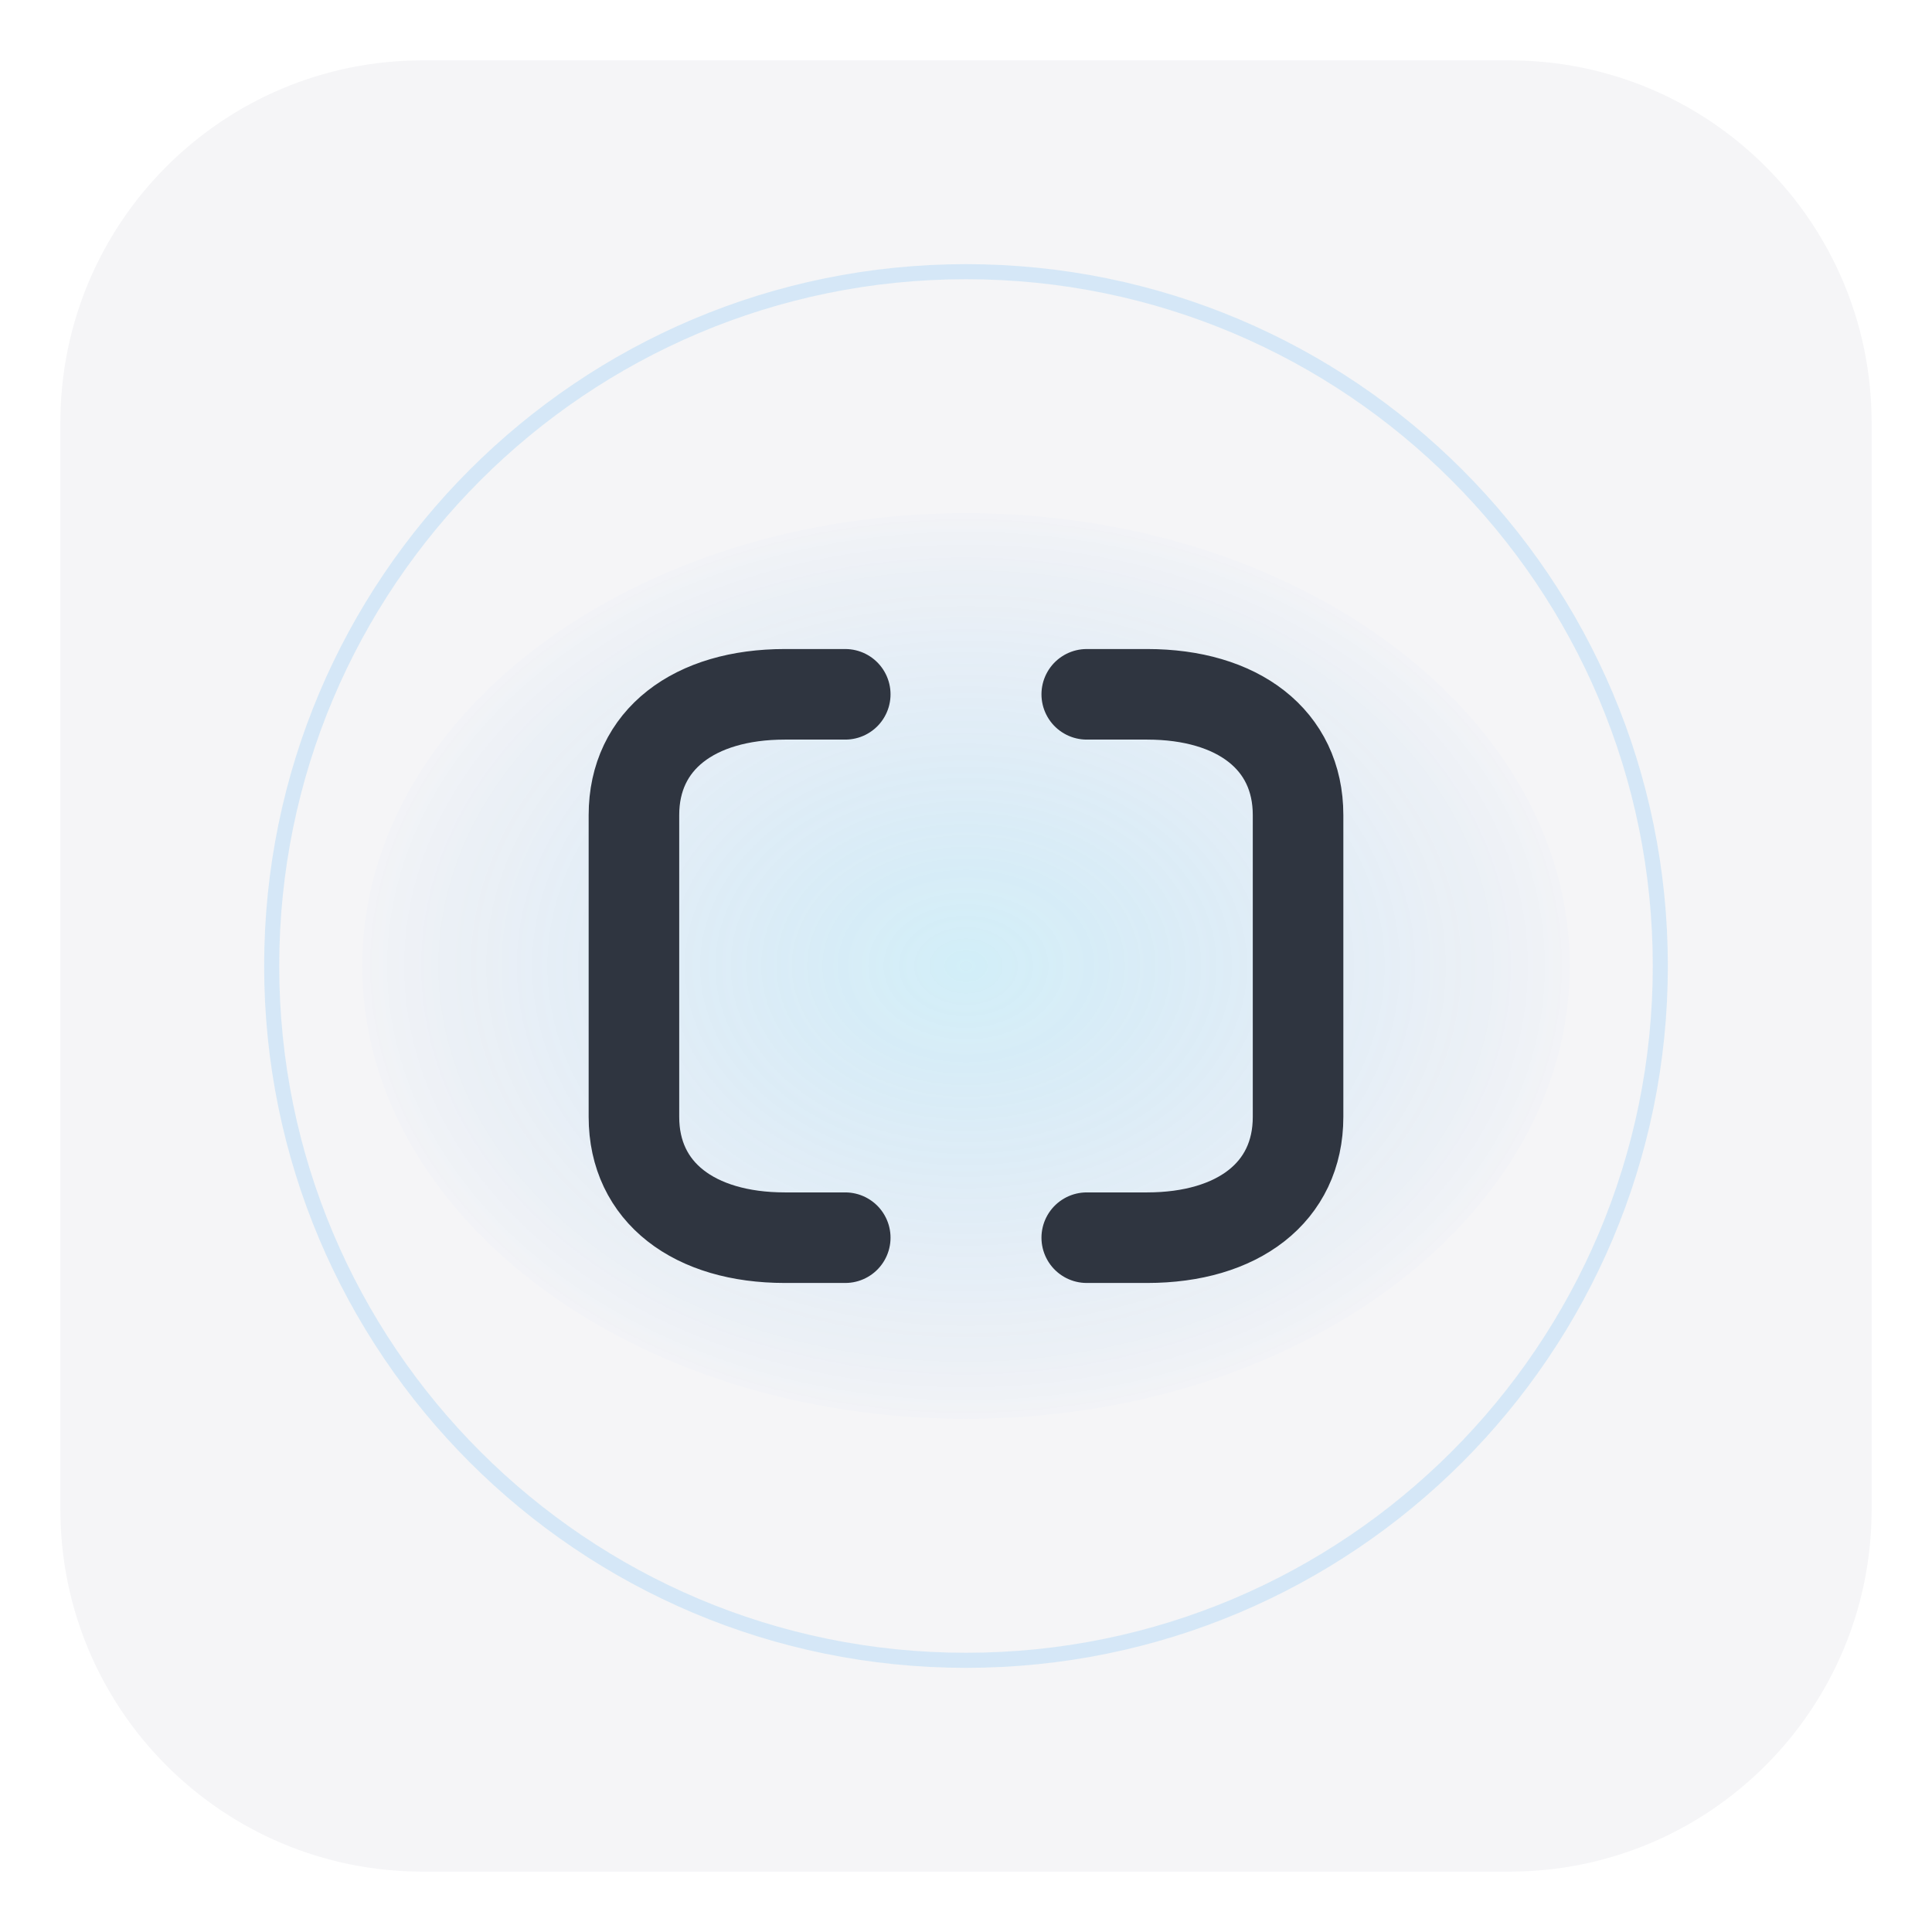
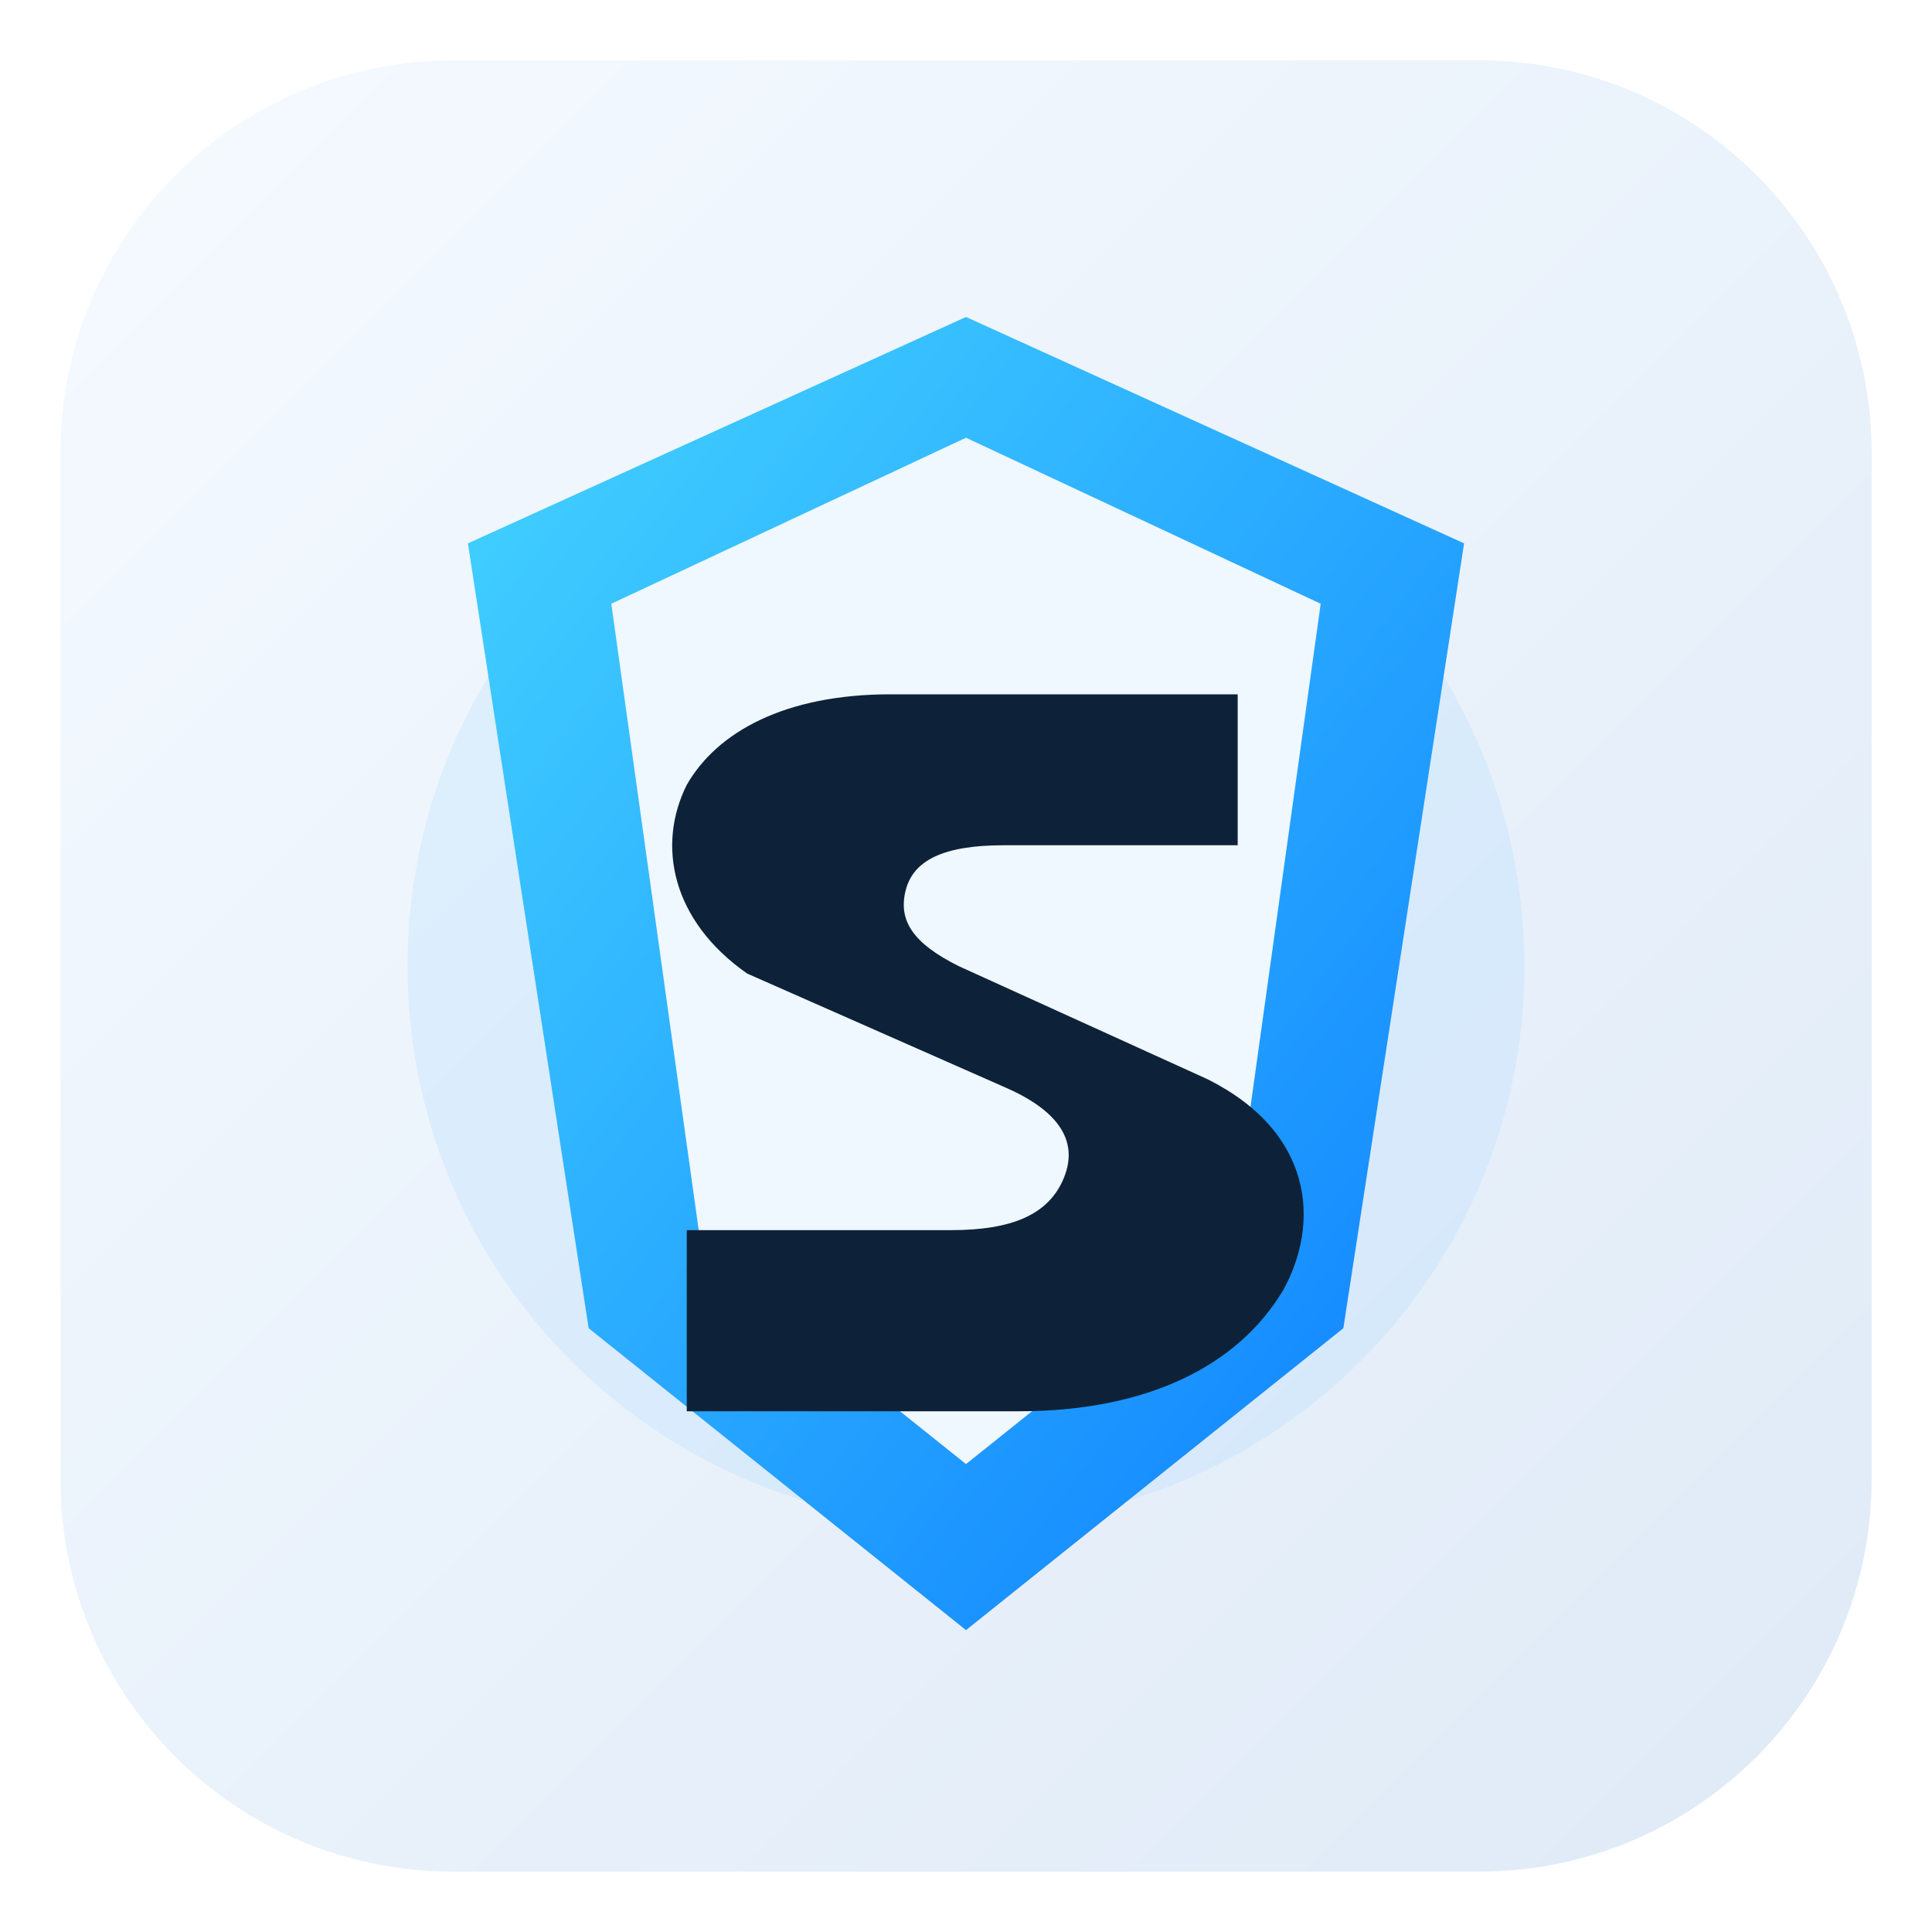
<svg xmlns="http://www.w3.org/2000/svg" width="256" height="256" viewBox="0 0 256 256">
-   <rect x="8" y="8" width="240" height="240" rx="48" fill="#F5F5F7" />
  <defs>
-     <radialGradient id="aiGlowLight" cx="50%" cy="50%" r="60%">
-       <stop offset="0%" stop-color="#30CFFF" stop-opacity="0.18" />
-       <stop offset="70%" stop-color="#1C88E5" stop-opacity="0.05" />
-       <stop offset="100%" stop-color="#FFFFFF" stop-opacity="0" />
-     </radialGradient>
+     <linearGradient id="lightBg" x1="0%" y1="0%" x2="100%" y2="100%">
+       <stop offset="0%" stop-color="#f5faff" />
+       <stop offset="100%" stop-color="#dfeaf7" />
+     </linearGradient>
+     <linearGradient id="lightCrest" x1="0%" y1="0%" x2="100%" y2="100%">
+       <stop offset="0%" stop-color="#44d4ff" />
+       <stop offset="100%" stop-color="#0d7eff" />
+     </linearGradient>
  </defs>
-   <ellipse cx="128" cy="128" rx="80" ry="60" fill="url(#aiGlowLight)" />
-   <path d="M112 92            H 104            C 92 92 84 98 84 108            V 148            C 84 158 92 164 104 164            H 112" fill="none" stroke="#2F3540" stroke-width="12" stroke-linecap="round" stroke-linejoin="round" />
-   <path d="M144 92            H 152            C 164 92 172 98 172 108            V 148            C 172 158 164 164 152 164            H 144" fill="none" stroke="#2F3540" stroke-width="12" stroke-linecap="round" stroke-linejoin="round" />
-   <circle cx="128" cy="128" r="92" fill="none" stroke="#9CCFF5" stroke-width="2" opacity="0.35" />
+   <rect x="8" y="8" width="240" height="240" rx="52" fill="url(#lightBg)" />
+   <circle cx="128" cy="128" r="74" fill="#92cfff" opacity="0.18" />
+   <path d="M128 42 194 72 178 176 128 216 78 176 62 72Z" fill="url(#lightCrest)" />
+   <path d="M128 58 175 80 163 166 128 194 93 166 81 80Z" fill="#eff7ff" />
+   <path d="M164 92H118c-14 0-23 5-27 12-4 8-2 18 8 25l34 15c7 3 10 7 8 12-2 5-7 7-15 7H91v24h44c17 0 29-6 35-16 5-9 4-21-10-28l-33-15c-6-3-8-6-7-10 1-4 5-6 13-6h31Z" fill="#0d2238" />
</svg>
